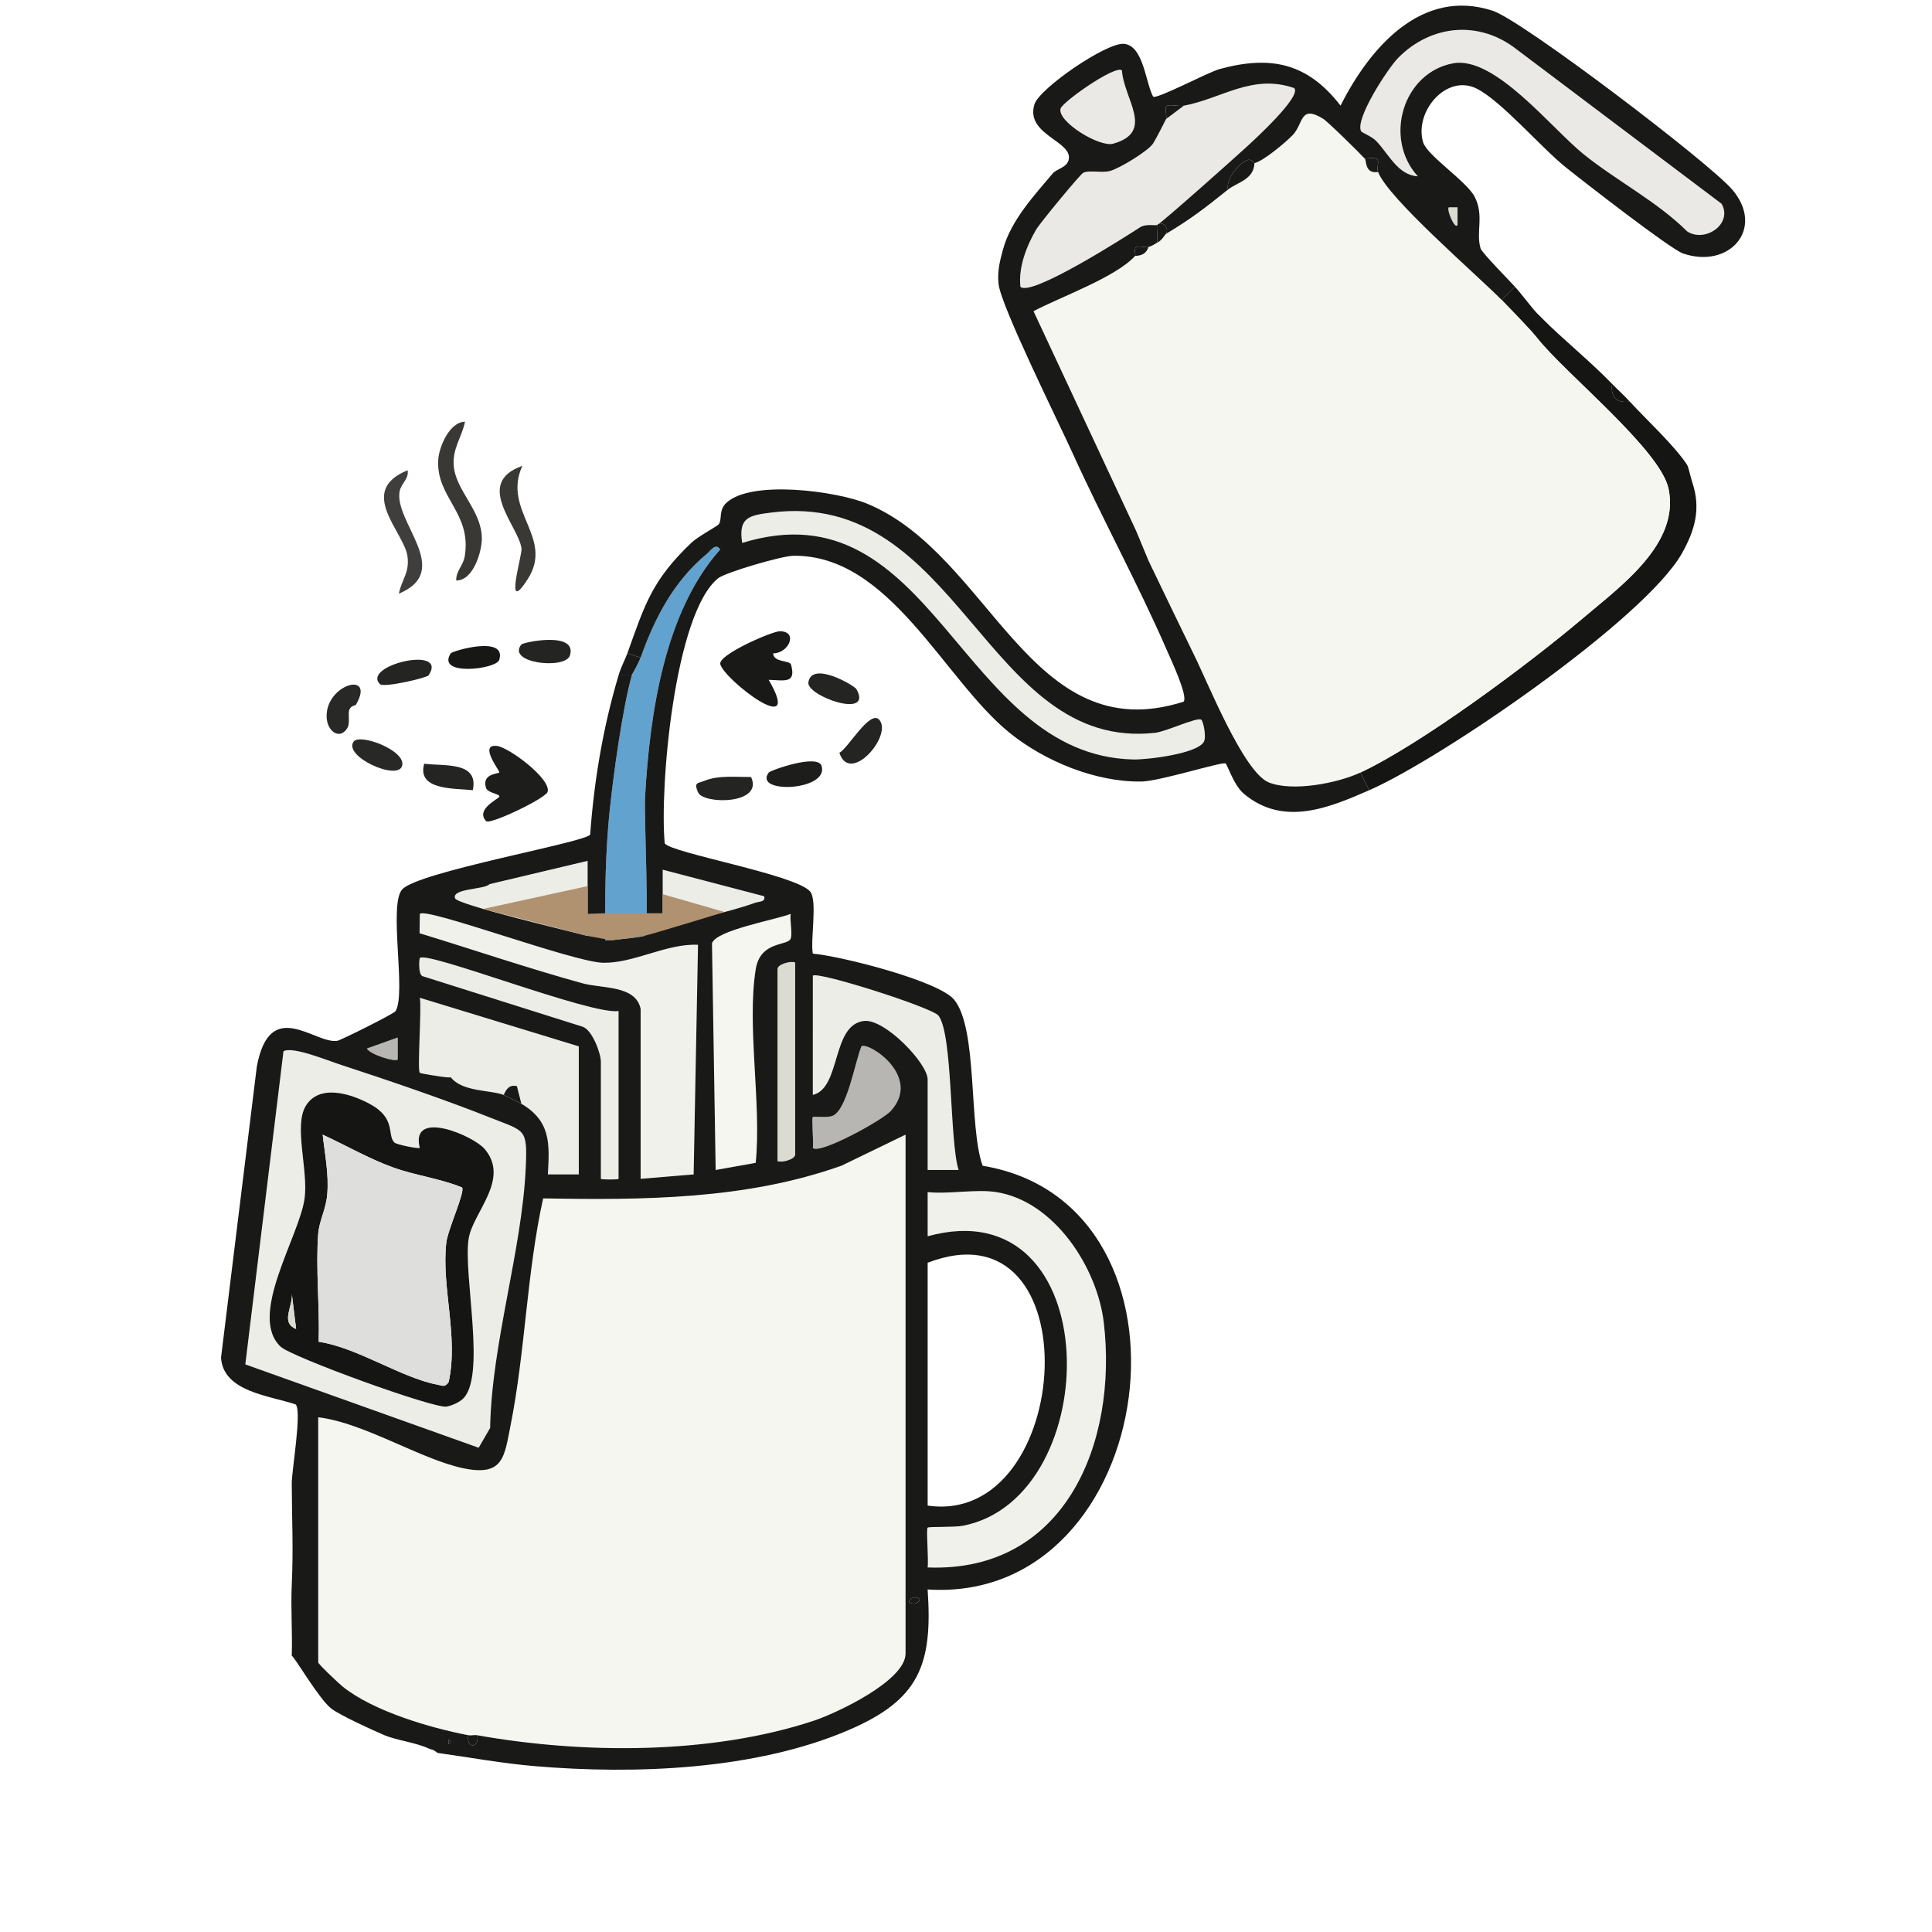
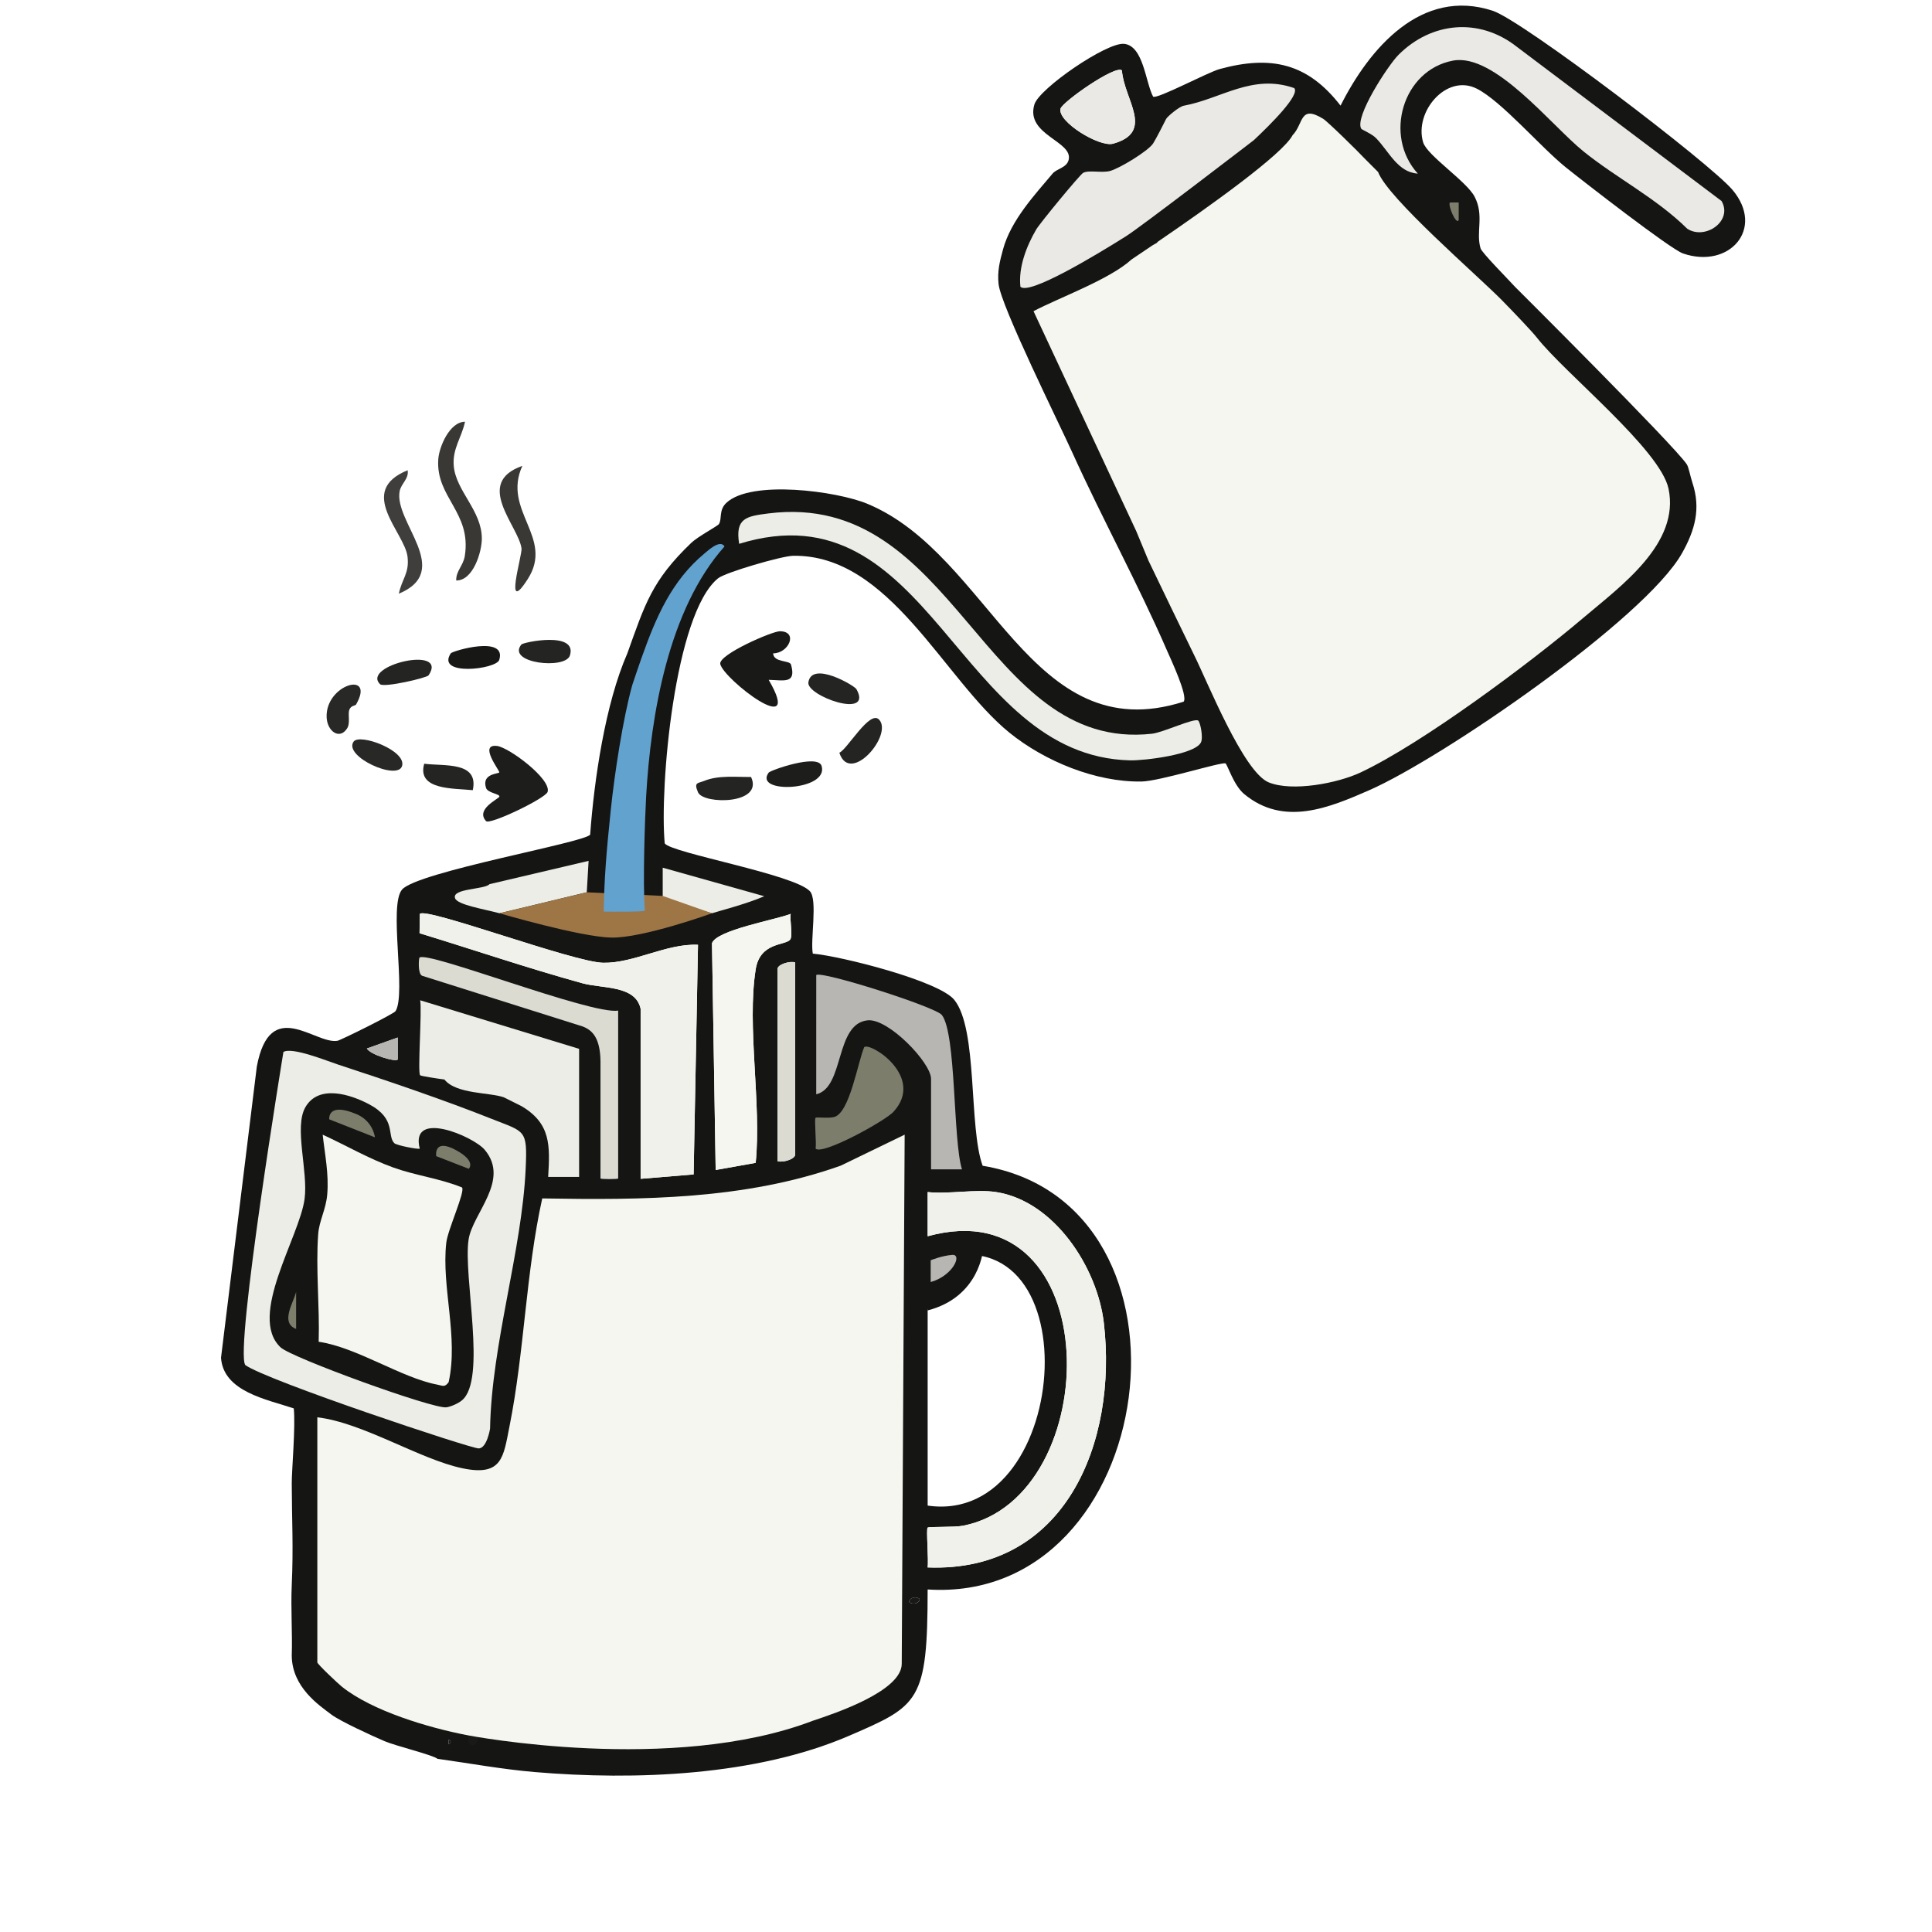
<svg xmlns="http://www.w3.org/2000/svg" id="Layer_1" version="1.1" viewBox="0 0 196 196">
  <defs>
-     <style>.st0{fill:#f5f6ef}.st1{fill:#f1f1ec}.st2{fill:#242422}.st3{fill:#282826}.st4{fill:#dbdbd2}.st5{fill:#151514}.st8{fill:#191a18}.st9{fill:#1d1d1c}.st13{fill:#ecede7}.st14{fill:#eae9e5}.st16{fill:#b8b6b2}</style>
+     <style>
+       .st0 {
+         fill: #f5f6ef;
+       }
+ 
+       .st1 {
+         fill: #f1f1ec;
+       }
+ 
+       .st2 {
+         fill: #242422;
+       }
+ 
+       .st3 {
+         fill: #282826;
+       }
+ 
+       .st4 {
+         fill: #dbdbd2;
+       }
+ 
+       .st5 {
+         fill: #151514;
+       }
+ 
+       .st6 {
+         fill: #3a3835;
+       }
+ 
+       .st7 {
+         fill: #191a18;
+       }
+ 
+       .st8 {
+         fill: none;
+       }
+ 
+       .st9 {
+         fill: #1d1d1c;
+       }
+ 
+       .st10 {
+         fill: #403e3c;
+       }
+ 
+       .st11 {
+         fill: #9e7646;
+       }
+ 
+       .st12 {
+         fill: #62a2cf;
+       }
+ 
+       .st13 {
+         fill: #ecede7;
+       }
+ 
+       .st14 {
+         fill: #eae9e5;
+       }
+ 
+       .st15 {
+         fill: #171816;
+       }
+ 
+       .st16 {
+         fill: #b8b6b2;
+       }
+ 
+       .st17 {
+         fill: #f6f6f0;
+       }
+ 
+       .st18 {
+         fill: #7d7d6c;
+       }
+     </style>
  </defs>
-   <path d="M78.43 66.283c.065.962 1.688.674 1.819 1.142.552 1.978-.7 1.583-2.267 1.544 3.643 6.263-4.564-.048-4.912-1.6-.213-.955 5.28-3.339 6.056-3.33 1.884.02.897 2.246-.696 2.244" class="st8" />
-   <path d="M49.311 83.299c-1.093-1.184 1.207-2.216 1.341-2.464.155-.288-1.171-.368-1.342-.896-.472-1.456 1.23-1.424 1.344-1.576.092-.125-2.157-2.925-.224-2.685 1.21.15 5.513 3.354 5.126 4.656-.194.653-5.862 3.378-6.245 2.965" class="st9" />
-   <path d="M36.12 71.477c-.066.118-.514.09-.674.512-.186.49.123 1.356-.236 1.915-.76 1.18-2.014.291-2.073-1.133-.141-3.358 4.992-4.789 2.984-1.296" class="st3" />
-   <path d="M76.193 78.822c1.317 2.805-4.837 2.807-5.376 1.563-.456-1.05-.026-.899.62-1.163 1.46-.598 3.218-.379 4.754-.4m12.987-5.824c1.461 1.543-2.945 6.704-4.027 3.365.811-.342 3.079-4.365 4.027-3.363" class="st2" />
-   <path d="M77.982 78.379c.168-.23 4.988-1.949 5.37-.672.764 2.54-6.964 2.864-5.37.672" class="st9" />
-   <path d="M47.964 80.163c-1.906-.203-5.696.02-4.928-2.683 2.04.265 5.56-.258 4.928 2.683m38.92-10.25c1.76 3.13-5.182.664-4.869-.718.365-2.174 4.663.352 4.869.718" class="st2" />
-   <path d="M35.87 75.241c.612-.875 5.358.892 4.923 2.455-.432 1.555-5.978-.944-4.923-2.455" class="st3" />
-   <path d="M52.892 65.385c.195-.24 5.709-1.38 4.925 1.112-.456 1.45-6.466.792-4.925-1.112m-9.41 3.124c-.179.268-4.54 1.273-4.923.902-1.955-1.902 6.984-4.002 4.923-.902" class="st2" />
-   <path d="M45.727 66.283c.162-.251 5.709-1.875 4.922.662-.3.965-6.448 1.687-4.922-.662" style="fill:#171816" />
-   <path d="M64.99 66.726c-.248.695-.864 1.672-.896 1.792H62.75c.28-.947.633-1.51.896-2.24z" class="st8" />
-   <path d="M165.342 40.742c-1.372.168-1.962-.448-1.792-1.792.585.605 1.152 1.096 1.792 1.792" class="st5" />
-   <path d="M171.692 48.965c-.22-.66-.374-1.578-.576-1.872-1.358-2-4.003-4.428-5.776-6.352-1.37.17-1.96-.448-1.792-1.792-2.304-2.386-5.037-4.56-7.168-6.72l-.448-.448c-.528-.538-1.488-1.856-2.24-2.688l-1.344 1.344c1.269 1.288 3.1 3.219 3.563 3.81 2.827 3.609 12.523 11.364 13.36 15.33 1.173 5.572-4.824 9.863-8.645 13.104-5.478 4.648-16.368 12.76-22.612 15.692l.896 1.792c7.353-3.221 27.952-17.344 31.73-24.045 1.311-2.33 1.929-4.52 1.052-7.155" class="st5" />
-   <path d="M47.518 176.038c-3.91-.753-9.664-2.448-12.757-4.94-.394-.317-2.475-2.279-2.475-2.453v-24.863c4.678.56 10.392 4.275 14.755 5.18 4.029.831 4.123-1.173 4.742-4.274 1.517-7.587 1.647-15.535 3.32-23.11 10.109.17 20.563.14 30.279-3.324l6.488-3.144v52.64c0 2.765-7.018 6.056-9.312 6.816-10.43 3.456-23.424 3.384-34.144 1.472-.279-.048-.623.053-.896 0m90.944-159.936c.179.197-.004 1.565 1.344 1.344.995 2.666 10.004 10.411 12.544 12.992 1.267 1.287 2.3 2.41 2.443 2.552a17 17 0 0 1 1.12 1.258c2.825 3.608 12.521 11.363 13.357 15.33 1.174 5.57-4.823 9.862-8.644 13.103-5.476 4.648-16.368 12.759-22.612 15.692-2.32 1.09-6.901 1.968-9.293 1.004-2.578-1.035-6.224-10.219-7.608-12.982-.731-1.462-5.66-11.211-5.847-12.52L104.85 31.571c2.688-1.434 8.333-3.422 10.316-5.614.652-.007 1.148-.253 1.344-.896.502-.16.584-.292.896-.448.536-.272.744-.805.896-.896 2.566-1.533 3.952-2.628 6.272-4.48.921-.736 2.635-1.002 2.688-2.688.9-.204 3.123-2.066 3.875-2.84 1.128-1.16.696-3.125 3.093-1.661.467.285 3.664 3.432 4.232 4.053z" class="st0" />
-   <path d="M28.756 106.653c.866-.541 4.408.904 5.554 1.28 4.96 1.627 10.736 3.579 15.556 5.499 3.418 1.36 3.648 1.038 3.468 5.033-.373 8.352-3.461 17.818-3.613 26.4l-1.162 2.005-23.672-8.457zm11.248 9.25c-.77-.793.24-2.463-2.552-3.945-1.904-1.011-5.115-2.033-6.462.288-1.184 2.04.292 6.483-.087 9.32-.518 3.872-5.789 11.904-2.433 15.055 1.116 1.05 15.513 6.286 16.828 6.08.48-.077 1.183-.39 1.562-.701 2.56-2.091.106-12.634.685-16.336.416-2.664 4.232-5.994 1.633-9.088-1.153-1.373-7.604-4.122-6.592-.12-.096.107-2.358-.322-2.582-.554" class="st13" />
-   <path d="M101.054 120.934c5.923.917 10.276 7.685 10.928 13.264 1.414 12.125-3.904 25.365-17.876 24.816.117-.707-.16-3.878 0-4.035.128-.128 2.684-.016 3.612-.198 14.539-2.87 14.616-34.376-3.607-29.367l-.001-4.48c2.156.232 4.875-.321 6.944 0" class="st1" />
-   <path d="M120.094 10.726c3.827-.712 6.953-3.269 11.2-1.792.788.834-4.032 5.239-4.922 6.053-1.256 1.152-8.347 7.469-8.966 7.834-.17.099-1.148-.154-1.756.243-1.52.989-11.072 7.093-12.13 6.029-.22-1.962.614-4.114 1.593-5.797.379-.653 4.44-5.575 4.766-5.757.565-.315 1.856.029 2.723-.192.948-.243 3.866-2.016 4.378-2.789.243-.368 1.12-2.069 1.322-2.49z" class="st14" />
-   <path d="M64.99 102.342c-.51-2.411-3.893-2.037-5.919-2.595-5.542-1.53-11.019-3.397-16.509-5.074l.03-1.964c.673-.688 15.564 4.902 18.591 4.963 3.12.062 6.43-1.975 9.627-1.824l-.443 23.296-5.377.445z" class="st1" />
-   <path d="M174.652 20.67c1.17 2.027-1.66 3.987-3.48 2.813-3.104-3.078-7.18-5.146-10.523-7.843-3.287-2.651-9.015-10.005-13.24-9.216-5.096.953-7.069 7.622-3.573 11.464-2.045-.131-2.917-2.24-4.24-3.603-.42-.432-1.443-.853-1.5-.95-.705-1.188 2.72-6.431 3.774-7.49 3.336-3.35 8.176-3.808 11.963-.86z" class="st14" />
-   <path d="M121.865 73.01c.205.147.537 1.711.273 2.223-.635 1.236-5.766 1.842-7.17 1.81-17.61-.405-20.225-27.96-39.673-21.968-.416-2.602.715-2.798 2.963-3.082 19.034-2.4 21.733 24.263 38.925 22.348 1.123-.125 4.272-1.624 4.682-1.332m-79.272 28.213c.2 1.06-.28 7.352-.002 7.611.085.08 1.821.346 2.463.428 1.19 1.504 4.667 1.294 6.048 1.816.283-.645.595-1.048 1.337-.895l.455 1.792c2.97 1.768 2.872 4 2.684 7.168h3.14V106.15z" class="st13" />
-   <path d="M64.99 66.726c1.443-4.064 3.368-7.757 6.716-10.533.359-.297.901-1.184 1.35-.44-5.674 6.352-7.146 16.78-7.615 25.088-.115 2.048.464 13.581-.027 14.085-.141.144-3.397.48-4.008.472-.048-4.397-.005-8.838.45-13.214.378-3.64 1.289-10.264 2.236-13.667.034-.119.65-1.096.896-1.792z" style="fill:#62a2cf" />
-   <path d="M80.218 92.71c-.116.647.245 2.264-.067 2.624-.526.607-3.046.237-3.488 3.003-.912 5.75.602 13.642 0 19.632l-4.059.725-.374-23.001c.457-1.348 6.496-2.384 7.988-2.983" class="st0" />
-   <path d="M82.462 98.982c.472-.477 12.115 3.23 12.745 4.051 1.472 1.916 1.112 12.682 2.039 15.658l-3.136.002v-9.184c0-1.636-4.332-6.154-6.434-5.936-3.347.347-2.326 6.824-5.216 7.504zm-19.712 3.584v17.024c0 .088-1.792.088-1.792 0v-11.872c0-.846-.853-3.187-1.826-3.552l-16.275-5.139c-.456-.218-.328-1.768-.266-1.835.704-.768 17.373 5.805 20.159 5.373m-3.136-15.23v7.615c-1.68-.443-13.197-3.16-13.444-3.814-.385-1.02 3.024-.883 3.488-1.437z" class="st13" />
-   <path d="M90.366 112.71c-.86.941-7.239 4.443-7.903 3.741.098-.603-.152-2.997-.003-3.134.096-.087 1.365.088 1.922-.085 1.544-.48 2.352-5.509 3.012-7.083.685-.501 6.19 3.033 2.972 6.56z" class="st16" />
-   <path d="M113.818 7.14c.207 2.957 3.381 6.239-.89 7.436-1.391.39-5.686-2.247-5.335-3.555.179-.672 5.56-4.461 6.224-3.88" class="st14" />
-   <path d="M80.67 97.638v19.488c0 .472-1.272.851-1.792.672V98.31c0-.475 1.27-.854 1.792-.672" class="st4" />
-   <path d="M77.53 90.923c.132.603-.467.502-.896.656-3.01 1.06-6.313 1.666-9.403 2.472v-5.824z" class="st13" />
-   <path d="M40.346 105.254v2.237c-.254.269-2.787-.5-3.13-1.12z" class="st16" />
-   <path d="M127.262 16.55c-.055 1.685-1.767 1.949-2.688 2.688-.226-1.008 1.056-2.576 1.83-2.944.595-.281.813.264.858.256m-76.16 94.528c.283-.646.595-1.05 1.337-.896l.455 1.792a64 64 0 0 0-1.792-.896m68.992-100.352-1.792 1.344c.11-.232-.183-1.109.03-1.3.248-.225 1.28.044 1.76-.045m18.37 5.377c2.083-.323 1.048.55 1.344 1.344-1.348.221-1.165-1.147-1.344-1.344m-21.056 6.72c.448-.488 1.243.248.896.896-.152.09-.36.624-.896.896.075-.419-.116-1.67 0-1.792" class="st8" />
-   <path d="m147.866 21.03-.001 1.789c-.245.542-1.135-1.54-.89-1.787z" class="st4" />
-   <path d="M116.51 25.062c-.196.64-.692.888-1.344.896.068-.077-.152-.656.048-.838.28-.256.98.041 1.296-.06" class="st8" />
-   <path d="M175.762 19.265c-2.272-2.7-21.292-17.17-24.313-18.168-7.248-2.392-12.528 3.805-15.451 9.62-3.336-4.314-7.052-5.128-12.24-3.719-1.252.341-6.368 3.088-6.776 2.807-.78-1.472-.975-5.162-2.946-5.357-1.762-.176-8.611 4.526-9.098 6.149-.934 3.12 3.997 3.718 3.468 5.652-.213.776-1.207.866-1.618 1.357-1.78 2.123-4.229 4.723-5.035 7.704-.331 1.223-.586 2.205-.448 3.509.237 2.232 6.125 14.096 7.509 17.152 3.04 6.71 6.633 13.253 9.568 20.003.368.848 2.17 4.661 1.694 5.211-15.578 4.972-19.549-14.87-32.08-20.075-3.114-1.294-11.782-2.456-14.304-.099-.8.747-.42 1.616-.757 2.154-.126.201-2.144 1.27-2.803 1.904-3.997 3.828-4.691 6.2-6.486 11.208l1.344.448c1.443-4.063 3.368-7.756 6.716-10.532.359-.297.903-1.184 1.352-.44-5.676 6.352-7.148 16.78-7.616 25.088-.115 2.048.463 13.581-.028 14.085-.141.144-3.397.48-4.008.472-.048-4.397-.004-8.838.45-13.214.38-3.64 1.29-10.264 2.238-13.667H62.75c-1.573 5.297-2.472 10.61-2.88 16.16-.578.808-17.5 3.763-19.077 5.563-1.392 1.589.441 10.509-.66 12.333-.17.284-5.577 2.961-5.903 3.016-2.282.374-6.836-4.562-8.176 2.614l-3.632 29.538c.233 3.46 4.897 3.835 7.579 4.739.64.74-.407 6.672-.403 8.02.01 3.676.176 6.465 0 10.305-.11 2.374.078 4.79 0 7.168.305.142 2.782 4.432 4.032 5.376.896.676 4.176 2.179 5.376 2.688 1.208.512 3.136.728 4.48 1.344.356.163.396.043.896.448 3.268.459 6.564 1.064 9.856 1.344 10.16.864 22.465.4 31.926-3.69 7.05-3.048 8.48-6.546 7.944-14.232 23.582 1.52 28.955-39.104 5.58-42.986-1.431-3.924-.466-13.857-2.878-16.833-1.563-1.93-11.494-4.434-14.352-4.688-.262-1.373.501-5.442-.284-6.32-1.543-1.72-14.09-3.888-14.738-4.864-.533-5.667.986-23.288 5.406-26.887.741-.603 6.46-2.267 7.607-2.288 9.808-.174 15.283 12.536 21.958 17.946 3.575 2.896 8.759 5.032 13.407 4.954 1.824-.032 7.966-1.973 8.504-1.842.176.043.828 2.218 1.89 3.102 4.02 3.344 8.633 1.4 12.702-.38l-.896-1.792c-2.32 1.088-6.901 1.968-9.293 1.004-2.576-1.036-6.224-10.219-7.607-12.982q-2.318-4.756-4.604-9.526l-1.242-2.994-10.418-22.304c2.688-1.434 8.333-3.424 10.316-5.616.068-.075-.152-.651.05-.835.278-.256.978.041 1.294-.06.502-.16.584-.29.896-.447.075-.42-.116-1.67 0-1.792-.168.099-1.146-.154-1.756.243-1.52.989-11.072 7.093-12.13 6.029-.22-1.962.614-4.114 1.593-5.797.379-.653 4.44-5.575 4.768-5.757.563-.315 1.856.029 2.721-.192.948-.243 3.868-2.016 4.378-2.789.243-.368 1.12-2.069 1.322-2.49.11-.23-.181-1.107.032-1.299.246-.224 1.28.045 1.76-.044 3.827-.712 6.953-3.268 11.201-1.79.789.833-4.035 5.238-4.923 6.052-1.256 1.15-8.347 7.469-8.966 7.834.45-.487 1.243.25.896.896 2.566-1.533 3.953-2.626 6.272-4.48-.224-1.007 1.056-2.576 1.83-2.944.595-.282.814.265.858.256.902-.204 3.123-2.066 3.876-2.84 1.127-1.16.695-3.125 3.092-1.661.468.285 3.665 3.432 4.232 4.053 2.084-.324 1.048.552 1.344 1.344.996 2.667 10.004 10.412 12.544 12.992l1.344-1.344c-.648-.719-3.36-3.448-3.493-3.9-.493-1.668.389-3.316-.597-5.228-.816-1.584-4.82-4.181-5.227-5.525-.933-3.079 2.35-7 5.438-5.447 2.512 1.264 6.47 5.924 9.043 7.99 1.714 1.378 10.61 8.294 11.879 8.729 4.683 1.611 8.352-2.495 5.025-6.448zM49.658 89.697l9.956-2.364v7.616c-1.68-.442-13.197-3.159-13.444-3.813-.385-1.02 3.024-.883 3.488-1.439m-7.065 3.013c.673-.69 15.565 4.903 18.592 4.963 3.12.063 6.43-1.974 9.627-1.824l-.443 23.296-5.378.445v-17.248c-.51-2.41-3.893-2.035-5.918-2.593-5.543-1.53-11.02-3.397-16.509-5.074zm0 4.482c.704-.768 17.373 5.806 20.158 5.376v17.024c0 .088-1.792.088-1.792 0V107.72c0-.847-.853-3.187-1.825-3.552l-16.276-5.14c-.456-.217-.328-1.767-.265-1.836m0 4.032 16.126 4.928v12.992H55.58c.187-3.168.286-5.4-2.685-7.168a65 65 0 0 0-1.792-.896c-1.38-.523-4.185-.288-5.376-1.792-.099.032-.304.005-.448 0-.232-.011-2.587-.36-2.688-.453-.277-.26.203-6.552.002-7.611m-2.245 4.032v2.237c-.254.268-2.787-.5-3.131-1.12zm-15.46 33.16 3.87-31.762c.865-.54 4.408.904 5.553 1.28 4.96 1.627 10.736 3.58 15.557 5.5 3.418 1.36 3.648 1.038 3.467 5.033-.373 8.352-3.46 17.818-3.613 26.4l-1.161 2.005zm20.615 38.518v-.448q.435.225 0 .448m46.818-14.34c-.304-.156.262-.76.891-.439.304.155-.262.762-.891.438m8.733-41.659c5.921.919 10.276 7.687 10.928 13.264 1.414 12.127-3.904 25.365-17.876 24.818.117-.707-.16-3.879 0-4.035.128-.128 2.684-.016 3.612-.199 14.539-2.869 14.616-34.377-3.607-29.366l-.001-4.48c2.156.232 4.875-.322 6.944 0zm-6.944 31.808v-24.64c16.763-6.419 14.884 26.784 0 24.64m-11.648-53.76c.472-.475 12.115 3.232 12.747 4.053 1.469 1.915 1.11 12.682 2.037 15.658l-3.136.001v-9.184c0-1.635-4.332-6.153-6.434-5.936-3.347.347-2.326 6.824-5.216 7.504zm0 14.336c.092-.086 1.363.088 1.92-.085 1.544-.48 2.352-5.508 3.012-7.083.685-.5 6.19 3.034 2.972 6.56-.86.944-7.24 4.445-7.903 3.744.098-.605-.152-2.998-.003-3.136m2.92 4.936 6.488-3.144v52.64c0 2.765-7.018 6.058-9.312 6.816-10.429 3.456-23.424 3.384-34.144 1.472.274 1.331-1.146 1.403-.896 0-3.91-.752-9.664-2.446-12.757-4.939-.393-.317-2.475-2.278-2.475-2.453v-24.864c4.678.56 10.392 4.275 14.757 5.18 4.027.831 4.121-1.173 4.74-4.274 1.517-7.587 1.647-15.535 3.32-23.11 10.11.17 20.564.14 30.279-3.324m-4.71-20.616v19.488c0 .474-1.272.853-1.792.672V98.31c0-.473 1.27-.853 1.792-.672m-.519-2.304c-.526.608-3.046.239-3.486 3.005-.914 5.75.601 13.642 0 19.632l-4.061.726-.374-23.003c.457-1.347 6.496-2.384 7.988-2.982-.116.646.245 2.264-.067 2.624m-2.62-4.41c.13.603-.468.503-.897.656-3.01 1.06-6.315 1.666-9.403 2.472V88.23zm44.335-17.913c.204.147.536 1.712.272 2.224-.635 1.235-5.768 1.841-7.17 1.81-17.61-.406-20.225-27.96-39.673-21.969-.416-2.601.715-2.798 2.963-3.081 19.034-2.4 21.733 24.262 38.925 22.347 1.123-.125 4.272-1.624 4.682-1.331m-8.936-58.437c-1.394.39-5.687-2.247-5.336-3.555.179-.672 5.56-4.461 6.224-3.88.208 2.956 3.382 6.238-.888 7.435m34.046 6.456h.891l-.001 1.787c-.245.542-1.135-1.54-.89-1.787m24.197 2.451c-3.104-3.078-7.18-5.146-10.522-7.843-3.288-2.651-9.016-10.005-13.241-9.216-5.095.953-7.069 7.622-3.571 11.464-2.047-.131-2.919-2.24-4.242-3.603-.42-.432-1.443-.853-1.5-.95-.705-1.188 2.72-6.431 3.774-7.49 3.336-3.35 8.176-3.808 11.963-.86l20.819 15.685c1.17 2.027-1.66 3.987-3.48 2.813" class="st8" />
-   <path d="M48.414 176.038c.273 1.33-1.146 1.402-.896 0 .273.051.617-.051.896 0m44.796-13.885c.304.156-.262.762-.89.439-.305-.155.262-.76.89-.439m-47.708 14.333q.434.225 0 .448z" class="st8" />
-   <path d="M40.004 115.902c.224.232 2.486.661 2.584.554-1.014-4.002 5.437-1.253 6.592.121 2.597 3.093-1.22 6.423-1.635 9.088-.58 3.701 1.877 14.244-.685 16.336a3.84 3.84 0 0 1-1.562.698c-1.315.208-15.712-5.029-16.828-6.078-3.357-3.152 1.913-11.184 2.432-15.055.38-2.837-1.095-7.28.088-9.32 1.345-2.321 4.558-1.299 6.462-.288 2.794 1.482 1.782 3.152 2.552 3.944m-7.674 20.22c3.877.564 8.384 3.659 12.032 4.348.512.096.76.317 1.154-.256 1.013-4.608-.74-9.611-.242-14.131.146-1.328 1.936-5.195 1.599-5.616-2.235-.914-4.688-1.203-6.954-2.016-2.513-.904-4.777-2.234-7.184-3.34.224 2.026.639 3.991.464 6.066-.131 1.536-.816 2.656-.918 4.008-.263 3.528.16 7.376.048 10.936zm-2.29-1.302-.438-3.58c.165 1.224-1.206 2.944.439 3.58" class="st5" />
-   <path d="M32.33 136.121c.112-3.56-.312-7.408-.048-10.936.101-1.352.784-2.472.916-4.008.176-2.073-.237-4.04-.463-6.065 2.407 1.105 4.67 2.435 7.184 3.339 2.264.813 4.72 1.104 6.954 2.016.339.42-1.453 4.288-1.6 5.616-.498 4.52 1.256 9.523.243 14.131-.394.573-.64.352-1.152.256-3.651-.688-8.157-3.784-12.034-4.349" style="fill:#dededc" />
-   <path d="M30.04 134.822c-1.644-.64-.273-2.358-.438-3.584z" class="st4" />
-   <path d="M47.174 42.787c-.325 1.58-1.298 2.731-1.14 4.493.228 2.544 2.848 4.517 2.848 7.36.004 1.312-.864 4.275-2.598 4.25-.035-.965.71-1.489.869-2.48.707-4.433-2.96-5.941-2.69-9.817.088-1.28 1.159-3.8 2.71-3.808m5.82 4.476c-2.087 4.563 3.27 7.257.54 11.496-2.467 3.833-.532-2.456-.625-3.124-.32-2.299-4.869-6.636.086-8.372" style="fill:#3a3835" />
-   <path d="M41.354 47.709c.15.856-.656 1.348-.806 2.105-.629 3.128 5.494 8.08-.085 10.416.295-1.481 1.085-2.067.88-3.76-.296-2.464-5.227-6.637.011-8.763" style="fill:#403e3c" />
-   <path d="m49.017 92.21.368.095 10.229 2.644 2.464.45s2.779-.372 3.336-.473 8.088-2.405 8.088-2.405l-6.272-1.804v1.932h-5.84l-1.776.061v-2.816" style="fill:#b09170" />
+   <path class="st0" d="M103.129,30.943l23.98,48.894s.509,2.907,7.364,1.022,32.727-22.574,32.727-22.574c0,0,7.364-6.01,1.309-12.503s-35.822-35.947-35.822-35.947c0,0-1.65,4.224-13.596,12.585s-15.962,8.523-15.962,8.523Z" />
+   <path class="st14" d="M120.343,9.965c4.185-.779,7.604-3.575,12.249-1.96.862.912-4.41,5.729-5.383,6.62-1.374,1.26-9.129,8.168-9.806,8.568-.186.108-1.256-.168-1.92.266-1.662,1.082-12.109,7.757-13.266,6.593-.241-2.146.671-4.499,1.742-6.34.414-.714,4.856-6.097,5.212-6.296.618-.344,2.03.032,2.978-.21,1.037-.266,4.228-2.205,4.788-3.05.266-.403,1.225-2.263,1.446-2.723l1.96-1.468Z" />
+   <path class="st7" d="M78.43,66.283c.065.962,1.688.674,1.819,1.142.552,1.978-.7,1.583-2.267,1.544,3.643,6.263-4.564-.048-4.912-1.6-.213-.955,5.28-3.339,6.056-3.33,1.884.02.897,2.246-.696,2.244" />
+   <path class="st9" d="M49.311,83.299c-1.093-1.184,1.207-2.216,1.341-2.464.155-.288-1.171-.368-1.342-.896-.472-1.456,1.23-1.424,1.344-1.576.092-.125-2.157-2.925-.224-2.685,1.21.15,5.513,3.354,5.126,4.656-.194.653-5.862,3.378-6.245,2.965" />
+   <path class="st3" d="M36.12,71.477c-.066.118-.514.09-.674.512-.186.49.123,1.356-.236,1.915-.76,1.18-2.014.291-2.073-1.133-.141-3.358,4.992-4.789,2.984-1.296" />
+   <path class="st2" d="M76.193,78.822c1.317,2.805-4.837,2.807-5.376,1.563-.456-1.05-.026-.899.62-1.163,1.46-.598,3.218-.379,4.754-.4M89.178,72.998c1.461,1.543-2.945,6.704-4.027,3.365.811-.342,3.079-4.365,4.027-3.363" />
+   <path class="st9" d="M77.982,78.379c.168-.23,4.988-1.949,5.37-.672.764,2.54-6.964,2.864-5.37.672" />
+   <path class="st2" d="M47.964,80.163c-1.906-.203-5.696.02-4.928-2.683,2.04.265,5.56-.258,4.928,2.683M86.884,69.913c1.76,3.13-5.182.664-4.869-.718.365-2.174,4.663.352,4.869.718" />
+   <path class="st3" d="M35.87,75.241c.612-.875,5.358.892,4.923,2.455-.432,1.555-5.978-.944-4.923-2.455" />
+   <path class="st2" d="M52.892,65.385c.195-.24,5.709-1.38,4.925,1.112-.456,1.45-6.466.792-4.925-1.112M43.482,68.509c-.179.268-4.54,1.273-4.923.902-1.955-1.902,6.984-4.002,4.923-.902" />
+   <path class="st15" d="M45.727,66.283c.162-.251,5.709-1.875,4.922.662-.3.965-6.448,1.687-4.922-.662" />
+   <path class="st5" d="M175.762,19.264v.001c-2.272-2.7-21.292-17.17-24.313-18.168-7.248-2.392-12.528,3.805-15.451,9.62-3.336-4.314-7.052-5.128-12.24-3.719-1.252.341-6.368,3.088-6.776,2.807-.78-1.472-.975-5.162-2.946-5.357-1.762-.176-8.611,4.526-9.098,6.149-.934,3.12,3.997,3.718,3.468,5.652-.213.776-1.207.866-1.618,1.357-1.78,2.123-4.229,4.723-5.035,7.704-.331,1.223-.586,2.205-.448,3.509.237,2.232,6.125,14.096,7.509,17.152,3.04,6.71,6.633,13.253,9.568,20.003.368.848,2.17,4.661,1.694,5.211-15.578,4.972-19.549-14.87-32.08-20.075-3.114-1.294-11.782-2.456-14.304-.099-.8.747-.42,1.616-.757,2.154-.126.201-2.144,1.27-2.803,1.904-3.997,3.828-4.691,6.2-6.486,11.208-2.255,5.153-3.368,12.85-3.776,18.4-.578.808-17.5,3.763-19.077,5.563-1.392,1.589.441,10.509-.66,12.333-.17.284-5.577,2.961-5.903,3.016-2.282.374-6.836-4.562-8.176,2.614l-3.632,29.538c.233,3.46,4.697,4.235,7.379,5.139.194,1.784-.207,6.272-.203,7.62.01,3.676.176,6.465,0,10.305-.11,2.374.078,4.79,0,7.168.034,3.208,2.782,5.032,4.032,5.976.896.676,4.176,2.179,5.376,2.688,1.208.512,4.876,1.387,5.376,1.792,3.268.459,6.564,1.064,9.856,1.344,10.16.864,22.465.4,31.926-3.69,7.05-3.048,7.944-3.429,7.944-14.832,23.582,1.52,28.955-39.104,5.58-42.986-1.431-3.924-.466-13.857-2.878-16.833-1.563-1.93-11.494-4.434-14.352-4.688-.262-1.373.501-5.442-.284-6.32-1.543-1.72-14.09-3.888-14.738-4.864-.533-5.667.986-23.288,5.406-26.887.741-.603,6.46-2.267,7.607-2.288,9.808-.174,15.283,12.536,21.958,17.946,3.575,2.896,8.759,5.032,13.407,4.954,1.824-.032,7.966-1.973,8.504-1.842.176.043.828,2.218,1.89,3.102,4.02,3.344,8.633,1.4,12.702-.38h0c7.353-3.221,27.952-17.344,31.73-24.045,1.311-2.33,1.929-4.52,1.052-7.155-.22-.66-.374-1.578-.576-1.872-1.358-2-17.422-18-17.422-18-.648-.719-3.36-3.448-3.493-3.9-.493-1.668.389-3.316-.597-5.228-.816-1.584-4.82-4.181-5.227-5.525-.933-3.079,2.35-7,5.438-5.447,2.512,1.264,6.47,5.924,9.043,7.99,1.714,1.378,10.61,8.294,11.879,8.729,4.683,1.611,8.352-2.495,5.025-6.448ZM40.348,107.493c-.254.268-2.787-.5-3.131-1.12l3.131-1.117v2.237ZM94.11,128.102c16.763-6.419,14.884,26.784,0,24.64v-24.64ZM94.106,154.981c.128-.128,2.684-.016,3.612-.199,14.539-2.869,14.616-34.377-3.607-29.366l-.001-4.48c2.156.232,4.875-.322,6.944,0v-.002c5.921.919,10.276,7.687,10.928,13.264,1.414,12.127-3.904,25.365-17.876,24.818.117-.707-.16-3.879,0-4.035ZM93.212,162.155c.304.155-.262.762-.891.438v.001c-.304-.156.262-.76.891-.439ZM45.503,176.934v-.448c.29.15.29.299,0,.448ZM80.67,97.638v19.488c0,.474-1.272.853-1.792.672v-19.488c0-.473,1.27-.853,1.792-.672ZM80.218,92.712c-.116.646.245,2.264-.067,2.624v-.002c-.526.608-3.046.239-3.486,3.005-.914,5.75.601,13.642,0,19.632l-4.061.726-.374-23.003c.457-1.347,6.496-2.384,7.988-2.982ZM70.812,95.849l-.443,23.296-5.378.445v-17.248c-.51-2.41-3.893-2.035-5.918-2.593-5.543-1.53-11.02-3.397-16.509-5.074l.029-1.965c.673-.69,15.565,4.903,18.592,4.963,3.12.063,6.43-1.974,9.627-1.824ZM107.593,11.021c.179-.672,5.56-4.461,6.224-3.88.208,2.956,3.382,6.238-.888,7.435-1.394.39-5.687-2.247-5.336-3.555ZM103.52,29.093c-.22-1.962.614-4.114,1.593-5.797.379-.653,4.44-5.575,4.768-5.757.563-.315,1.856.029,2.721-.192.948-.243,3.868-2.016,4.378-2.789.243-.368,1.12-2.069,1.322-2.49.11-.23,1.312-1.254,1.792-1.343,3.827-.712,6.953-3.268,11.201-1.79.643.679-2.445,3.733-4.088,5.278-.062.048-11.394,8.759-12.986,9.762-3.143,1.976-9.825,5.998-10.701,5.117ZM152.348,30.435l-0.0.002c1.269,1.288,3.1,3.219,3.563,3.81,2.827,3.609,12.523,11.364,13.36,15.33,1.173,5.572-4.824,9.863-8.645,13.104-5.478,4.648-16.368,12.76-22.612,15.692h0c-2.32,1.088-6.901,1.968-9.293,1.004-2.576-1.036-6.224-10.219-7.607-12.982-1.545-3.171-3.08-6.346-4.604-9.526l-1.242-2.994-10.418-22.304c2.537-1.353,7.704-3.202,9.944-5.248.629-.421,1.341-.9,2.107-1.421.187-.095.301-.186.504-.288.003-.016.003-.041.005-.059,5.276-3.6,12.704-8.897,13.724-10.842.001-.001.002-.002.003-.003,1.127-1.16.695-3.125,3.092-1.661.468.285,3.665,3.432,4.232,4.053l1.344,1.344c.996,2.666,10,10.409,12.542,12.99Z" />
+   <path class="st13" d="M28.752,106.723c.866-.541,4.408.904,5.554,1.28,4.96,1.627,10.736,3.579,15.556,5.499,3.418,1.36,3.648,1.038,3.468,5.033-.373,8.352-3.461,17.818-3.613,26.4,0,0-.314,2.005-1.162,2.005s-21.482-6.881-23.672-8.457c-1.083-1.556,3.869-31.76,3.869-31.76ZM40,115.973c-.77-.793.24-2.463-2.552-3.945-1.904-1.011-5.115-2.033-6.462.288-1.184,2.04.292,6.483-.087,9.32-.518,3.872-5.789,11.904-2.433,15.055,1.116,1.05,15.513,6.286,16.828,6.08.48-.077,1.183-.39,1.562-.701,2.56-2.091.106-12.634.685-16.336.416-2.664,4.232-5.994,1.633-9.088-1.153-1.373-7.604-4.122-6.592-.12-.096.107-2.358-.322-2.582-.554" />
+   <path class="st1" d="M101.054,120.934c5.923.917,10.276,7.685,10.928,13.264,1.414,12.125-3.904,25.365-17.876,24.816.117-.707-.16-3.878,0-4.035.128-.128,2.684-.016,3.612-.198,14.539-2.87,14.616-34.376-3.607-29.367l-.001-4.48c2.156.232,4.875-.321,6.944,0" />
+   <path class="st1" d="M64.99,102.342c-.51-2.411-3.893-2.037-5.919-2.595-5.542-1.53-11.019-3.397-16.509-5.074l.03-1.964c.673-.688,15.564,4.902,18.591,4.963,3.12.062,6.43-1.975,9.627-1.824l-.443,23.296-5.377.445v-17.247Z" />
+   <path class="st14" d="M174.652,20.395c1.17,2.027-1.66,3.987-3.48,2.813-3.104-3.078-7.18-5.146-10.523-7.843-3.287-2.651-9.015-10.005-13.24-9.216-5.096.953-7.069,7.622-3.573,11.464-2.045-.131-2.917-2.24-4.24-3.603-.42-.432-1.443-.853-1.5-.95-.705-1.188,2.72-6.431,3.774-7.49,3.336-3.35,8.176-3.808,11.963-.86l20.819,15.685Z" />
+   <path class="st13" d="M52.927,112.229c2.97,1.768,2.872,4,2.684,7.168h3.14v-12.992l-16.125-4.928c.2,1.06-.28,7.352-.002,7.611.085.08,1.821.346,2.463.428,1.19,1.504,4.667,1.294,6.048,1.816l1.792.897Z" />
+   <path class="st0" d="M80.218,92.71c-.116.647.245,2.264-.067,2.624-.526.607-3.046.237-3.488,3.003-.912,5.75.602,13.642,0,19.632l-4.059.725-.374-23.001c.457-1.348,6.496-2.384,7.988-2.983" />
+   <path class="st18" d="M90.647,112.787c-.86.941-7.239,4.443-7.903,3.741.098-.603-.152-2.997-.003-3.134.096-.087,1.365.088,1.922-.085,1.544-.48,2.352-5.509,3.012-7.083.685-.501,6.19,3.033,2.972,6.56v.001Z" />
+   <path class="st14" d="M113.818,7.14c.207,2.957,3.381,6.239-.89,7.436-1.391.39-5.686-2.247-5.335-3.555.179-.672,5.56-4.461,6.224-3.88" />
+   <path class="st4" d="M80.67,97.638v19.488c0,.472-1.272.851-1.792.672v-19.488c0-.475,1.27-.854,1.792-.672" />
+   <path class="st13" d="M77.53,90.923c-1.816.799-4.871,1.573-5.3,1.727l-4.999-1.431v-3.193l10.299,2.896Z" />
+   <path class="st16" d="M40.346,105.254v2.237c-.254.269-2.787-.5-3.13-1.12l3.13-1.117Z" />
+   <path class="st18" d="M147.984,20.541l-.001,1.789c-.245.542-1.135-1.54-.89-1.787l.891-.002Z" />
+   <path class="st7" d="M48.414,176.038c.273,1.33-1.146,1.402-.896,0,.273.051.617-.051.896,0M93.21,162.153c.304.156-.262.762-.89.439-.305-.155.262-.76.89-.439M45.502,176.486c.289.15.289.299,0,.448v-.448Z" />
+   <g>
+     <path class="st8" d="M39.919,118.451c-2.513-.904-4.777-2.234-7.184-3.34.224,2.026.639,3.991.464,6.066-.131,1.536-.816,2.656-.918,4.008-.263,3.528.16,7.376.048,10.936l.001.001c3.877.564,8.384,3.659,12.032,4.348.512.096.76.317,1.154-.256,1.013-4.608-.74-9.611-.242-14.131.146-1.328,1.936-5.195,1.599-5.616-2.235-.914-4.688-1.203-6.954-2.016Z" />
+     <path class="st18" d="M30.04,134.82l.001-3.757c-.266,1.104-1.644,3.12-.001,3.757Z" />
+     <polygon class="st5" points="30.041 134.82 30.04 134.82 30.04 134.82 30.041 134.82" />
+   </g>
+   <path class="st17" d="M32.33,136.121c.112-3.56-.312-7.408-.048-10.936.101-1.352.784-2.472.916-4.008.176-2.073-.237-4.04-.463-6.065,2.407,1.105,4.67,2.435,7.184,3.339,2.264.813,4.72,1.104,6.954,2.016.339.42-1.453,4.288-1.6,5.616-.498,4.52,1.256,9.523.243,14.131-.394.573-.64.352-1.152.256-3.651-.688-8.157-3.784-12.034-4.349" />
+   <path class="st6" d="M47.174,42.787c-.325,1.58-1.298,2.731-1.14,4.493.228,2.544,2.848,4.517,2.848,7.36.004,1.312-.864,4.275-2.598,4.25-.035-.965.71-1.489.869-2.48.707-4.433-2.96-5.941-2.69-9.817.088-1.28,1.159-3.8,2.71-3.808M52.993,47.261c-2.087,4.563,3.27,7.257.54,11.496-2.467,3.833-.532-2.456-.625-3.124-.32-2.299-4.869-6.636.086-8.372" />
+   <path class="st10" d="M41.354,47.709c.15.856-.656,1.348-.806,2.105-.629,3.128,5.494,8.08-.085,10.416.295-1.481,1.085-2.067.88-3.76-.296-2.464-5.227-6.637.011-8.763" />
+   <path class="st13" d="M59.714,87.334l-.187,3.188-8.85,2.128c-1.68-.443-4.26-.861-4.507-1.515-.385-1.02,3.024-.883,3.488-1.437l10.056-2.364Z" />
+   <path class="st13" d="M121.556,73.105c.205.147.537,1.711.273,2.223-.635,1.236-5.766,1.842-7.17,1.81-17.61-.405-20.225-27.96-39.673-21.968-.416-2.602.715-2.798,2.963-3.082,19.034-2.4,21.733,24.263,38.925,22.348,1.123-.125,4.272-1.624,4.682-1.332" />
+   <path class="st17" d="M47.425,176.039c-3.91-.753-9.664-2.448-12.757-4.94-.394-.317-2.475-2.279-2.475-2.453v-24.863c4.678.56,10.392,4.275,14.755,5.18,4.029.831,4.123-1.173,4.742-4.274,1.517-7.587,1.647-15.535,3.32-23.11,10.109.17,20.563.14,30.279-3.324l6.488-3.144-.296,53.677c0,2.765-6.722,5.019-9.016,5.779-14.265,5.45-34.767,1.525-35.04,1.472" />
+   <path class="st18" d="M33.4,113.554l4.636,1.827s-.164-1.623-1.855-2.345c-3-1.282-2.782.518-2.782.518Z" />
+   <path class="st18" d="M44.255,117.29l3.3,1.282s.791-.729-1.227-1.855c-2.385-1.331-2.073.573-2.073.573Z" />
+   <path class="st4" d="M62.711,102.528v17.024c0,.088-1.792.088-1.792,0v-11.872c-.028-2.426-.853-3.187-1.826-3.552l-16.275-5.139c-.456-.218-.328-1.768-.266-1.835.704-.768,17.373,5.805,20.159,5.373" />
+   <path class="st16" d="M82.807,98.92c.472-.477,12.115,3.23,12.745,4.051,1.472,1.916,1.112,12.682,2.039,15.658l-3.136.002v-9.184c0-1.636-4.332-6.154-6.434-5.936-3.347.347-2.326,6.824-5.216,7.504l.002-12.095Z" />
+   <path class="st5" d="M99.733,126.771s-.332,4.803-5.623,6.17l-.815-5.664,6.439-.505Z" />
+   <path class="st16" d="M94.418,127.852s1.123-.461,2.182-.545.072,2.128-2.182,2.755v-2.211Z" />
+   <path class="st11" d="M50.677,92.65l8.85-2.128,7.704.368,4.999,1.76s-7.05,2.549-10.245,2.467-11.308-2.467-11.308-2.467Z" />
+   <path class="st12" d="M65.098,66.704c1.443-4.064,3.027-7.784,6.375-10.559.359-.297,1.581-1.453,2.03-.709-5.674,6.352-7.485,17.075-7.954,25.383-.115,2.048-.354,8.717-.131,11.562-.141.144-3.556.108-4.167.1.044-3.283.257-5.943.712-10.319.378-3.64,1.234-9.267,2.182-12.67.034-.119.705-2.093.951-2.789l.002.001Z" />
</svg>
